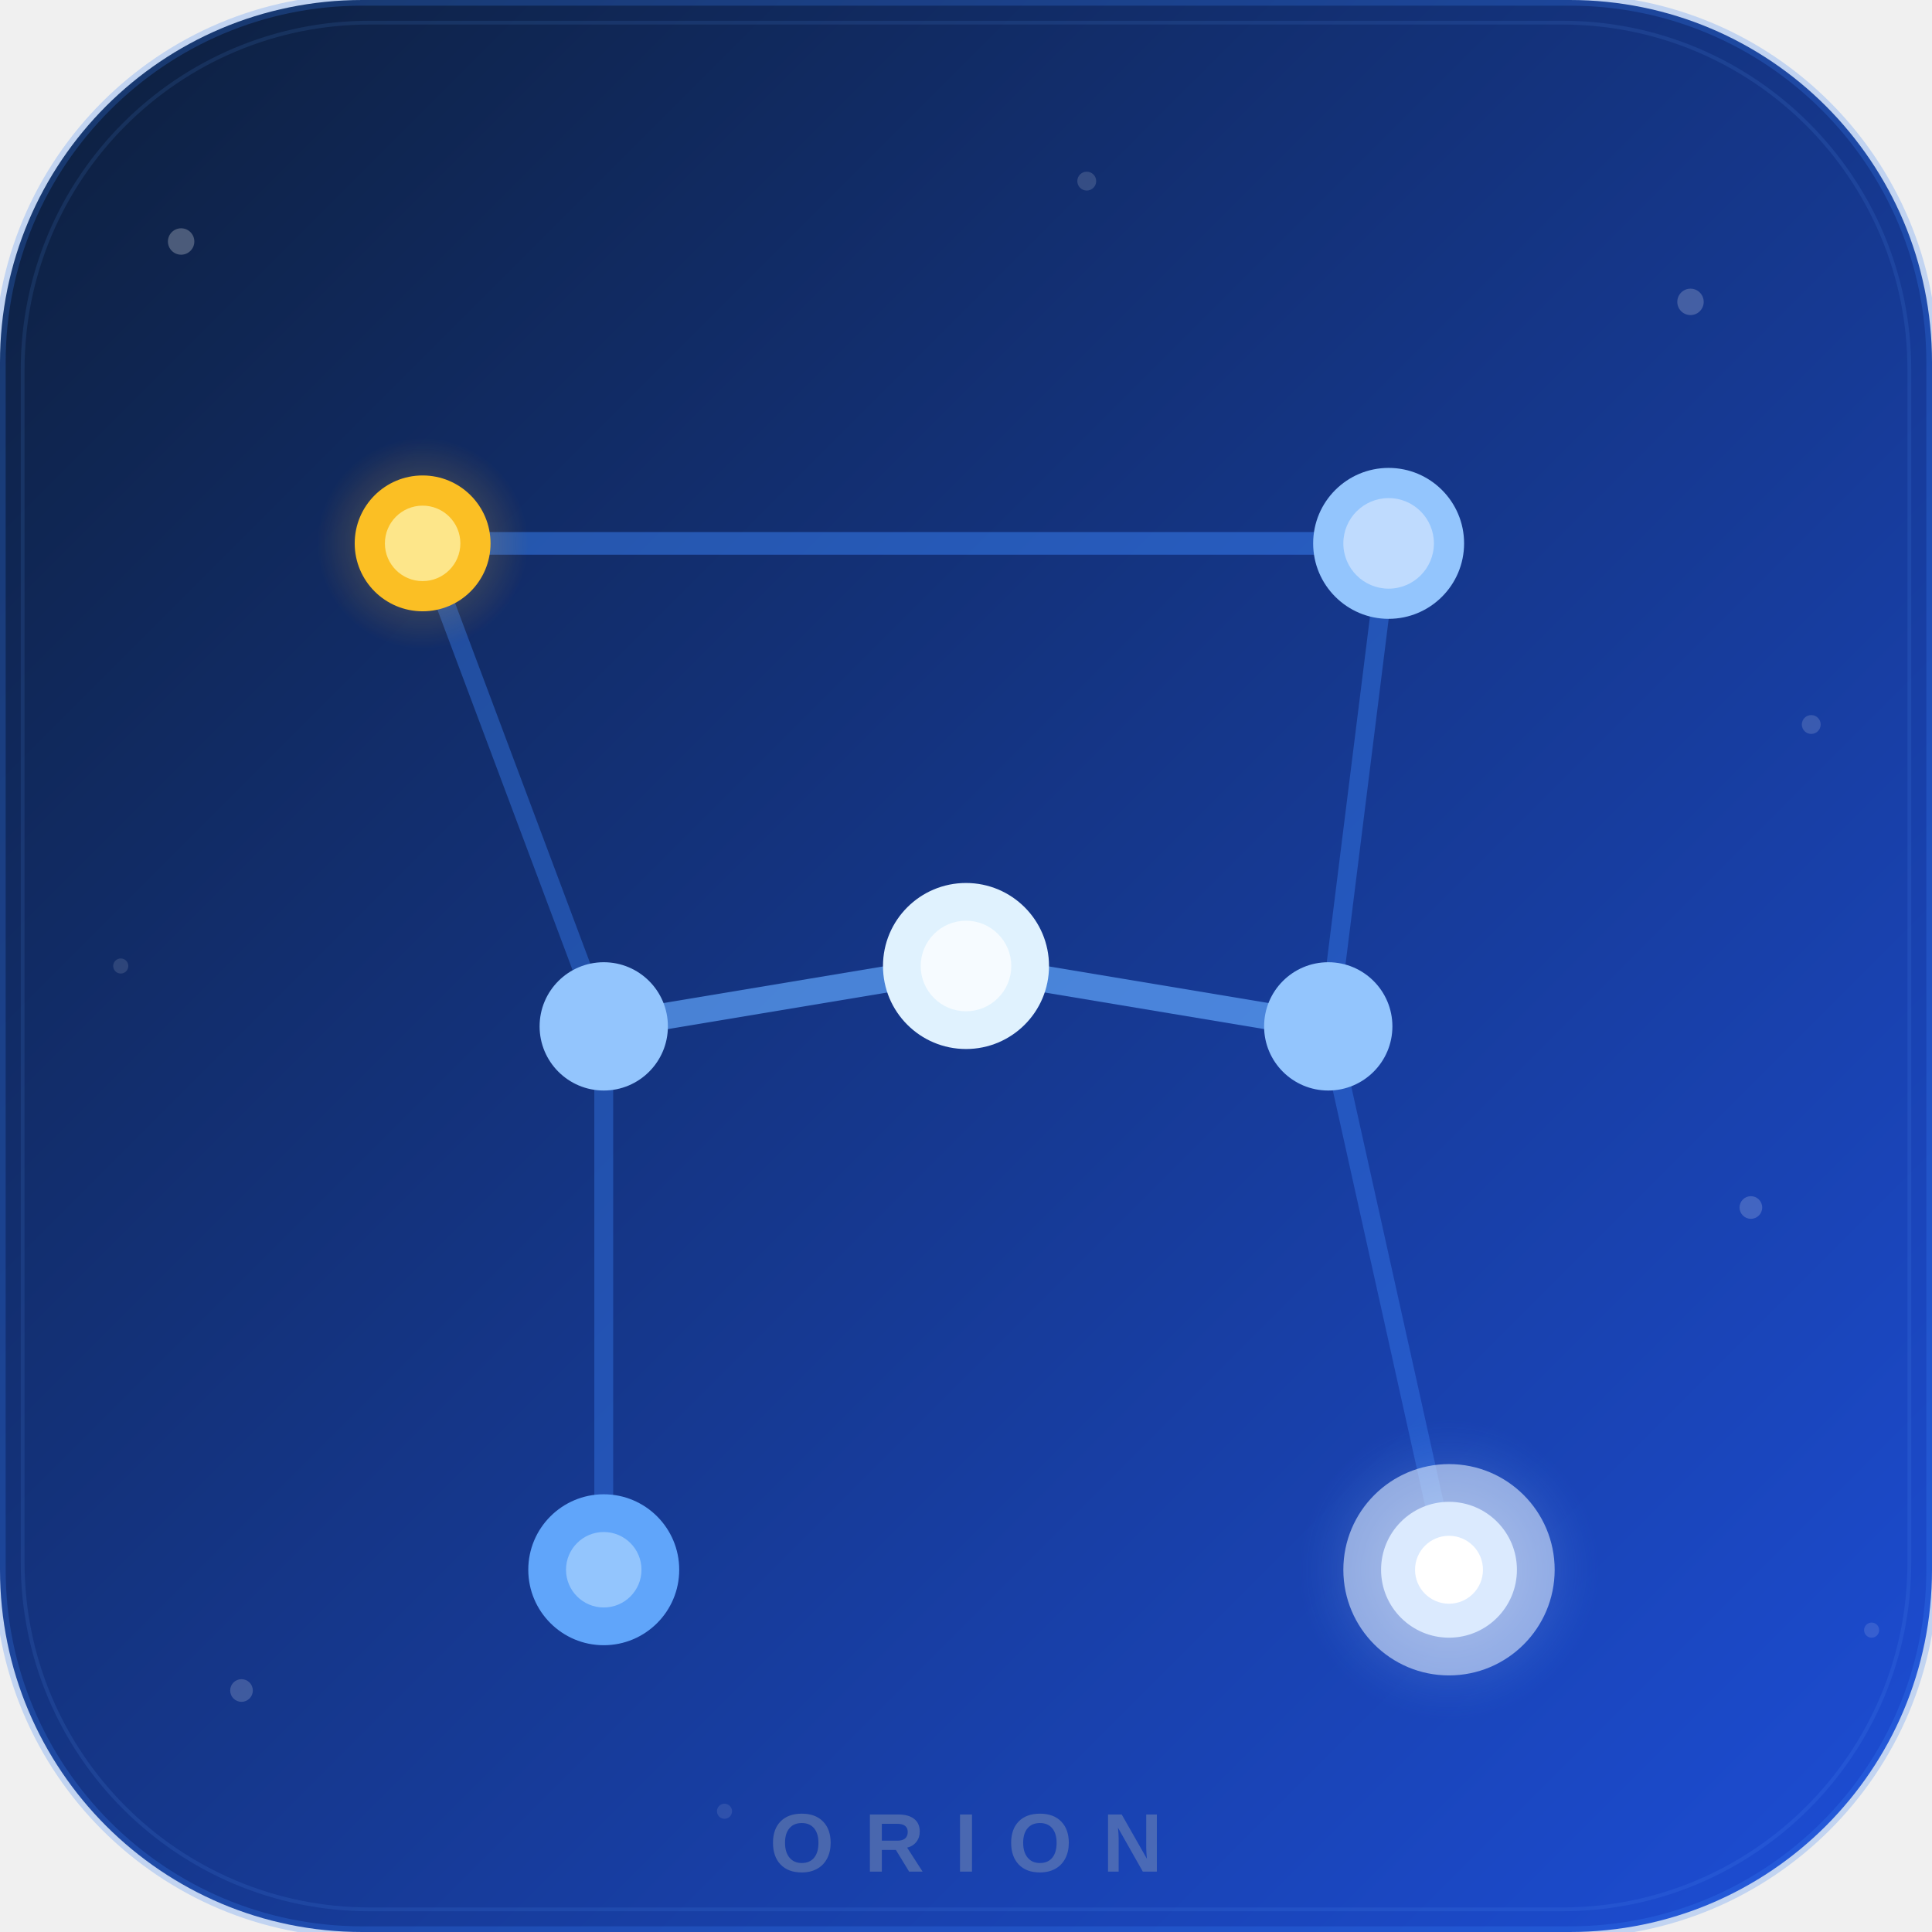
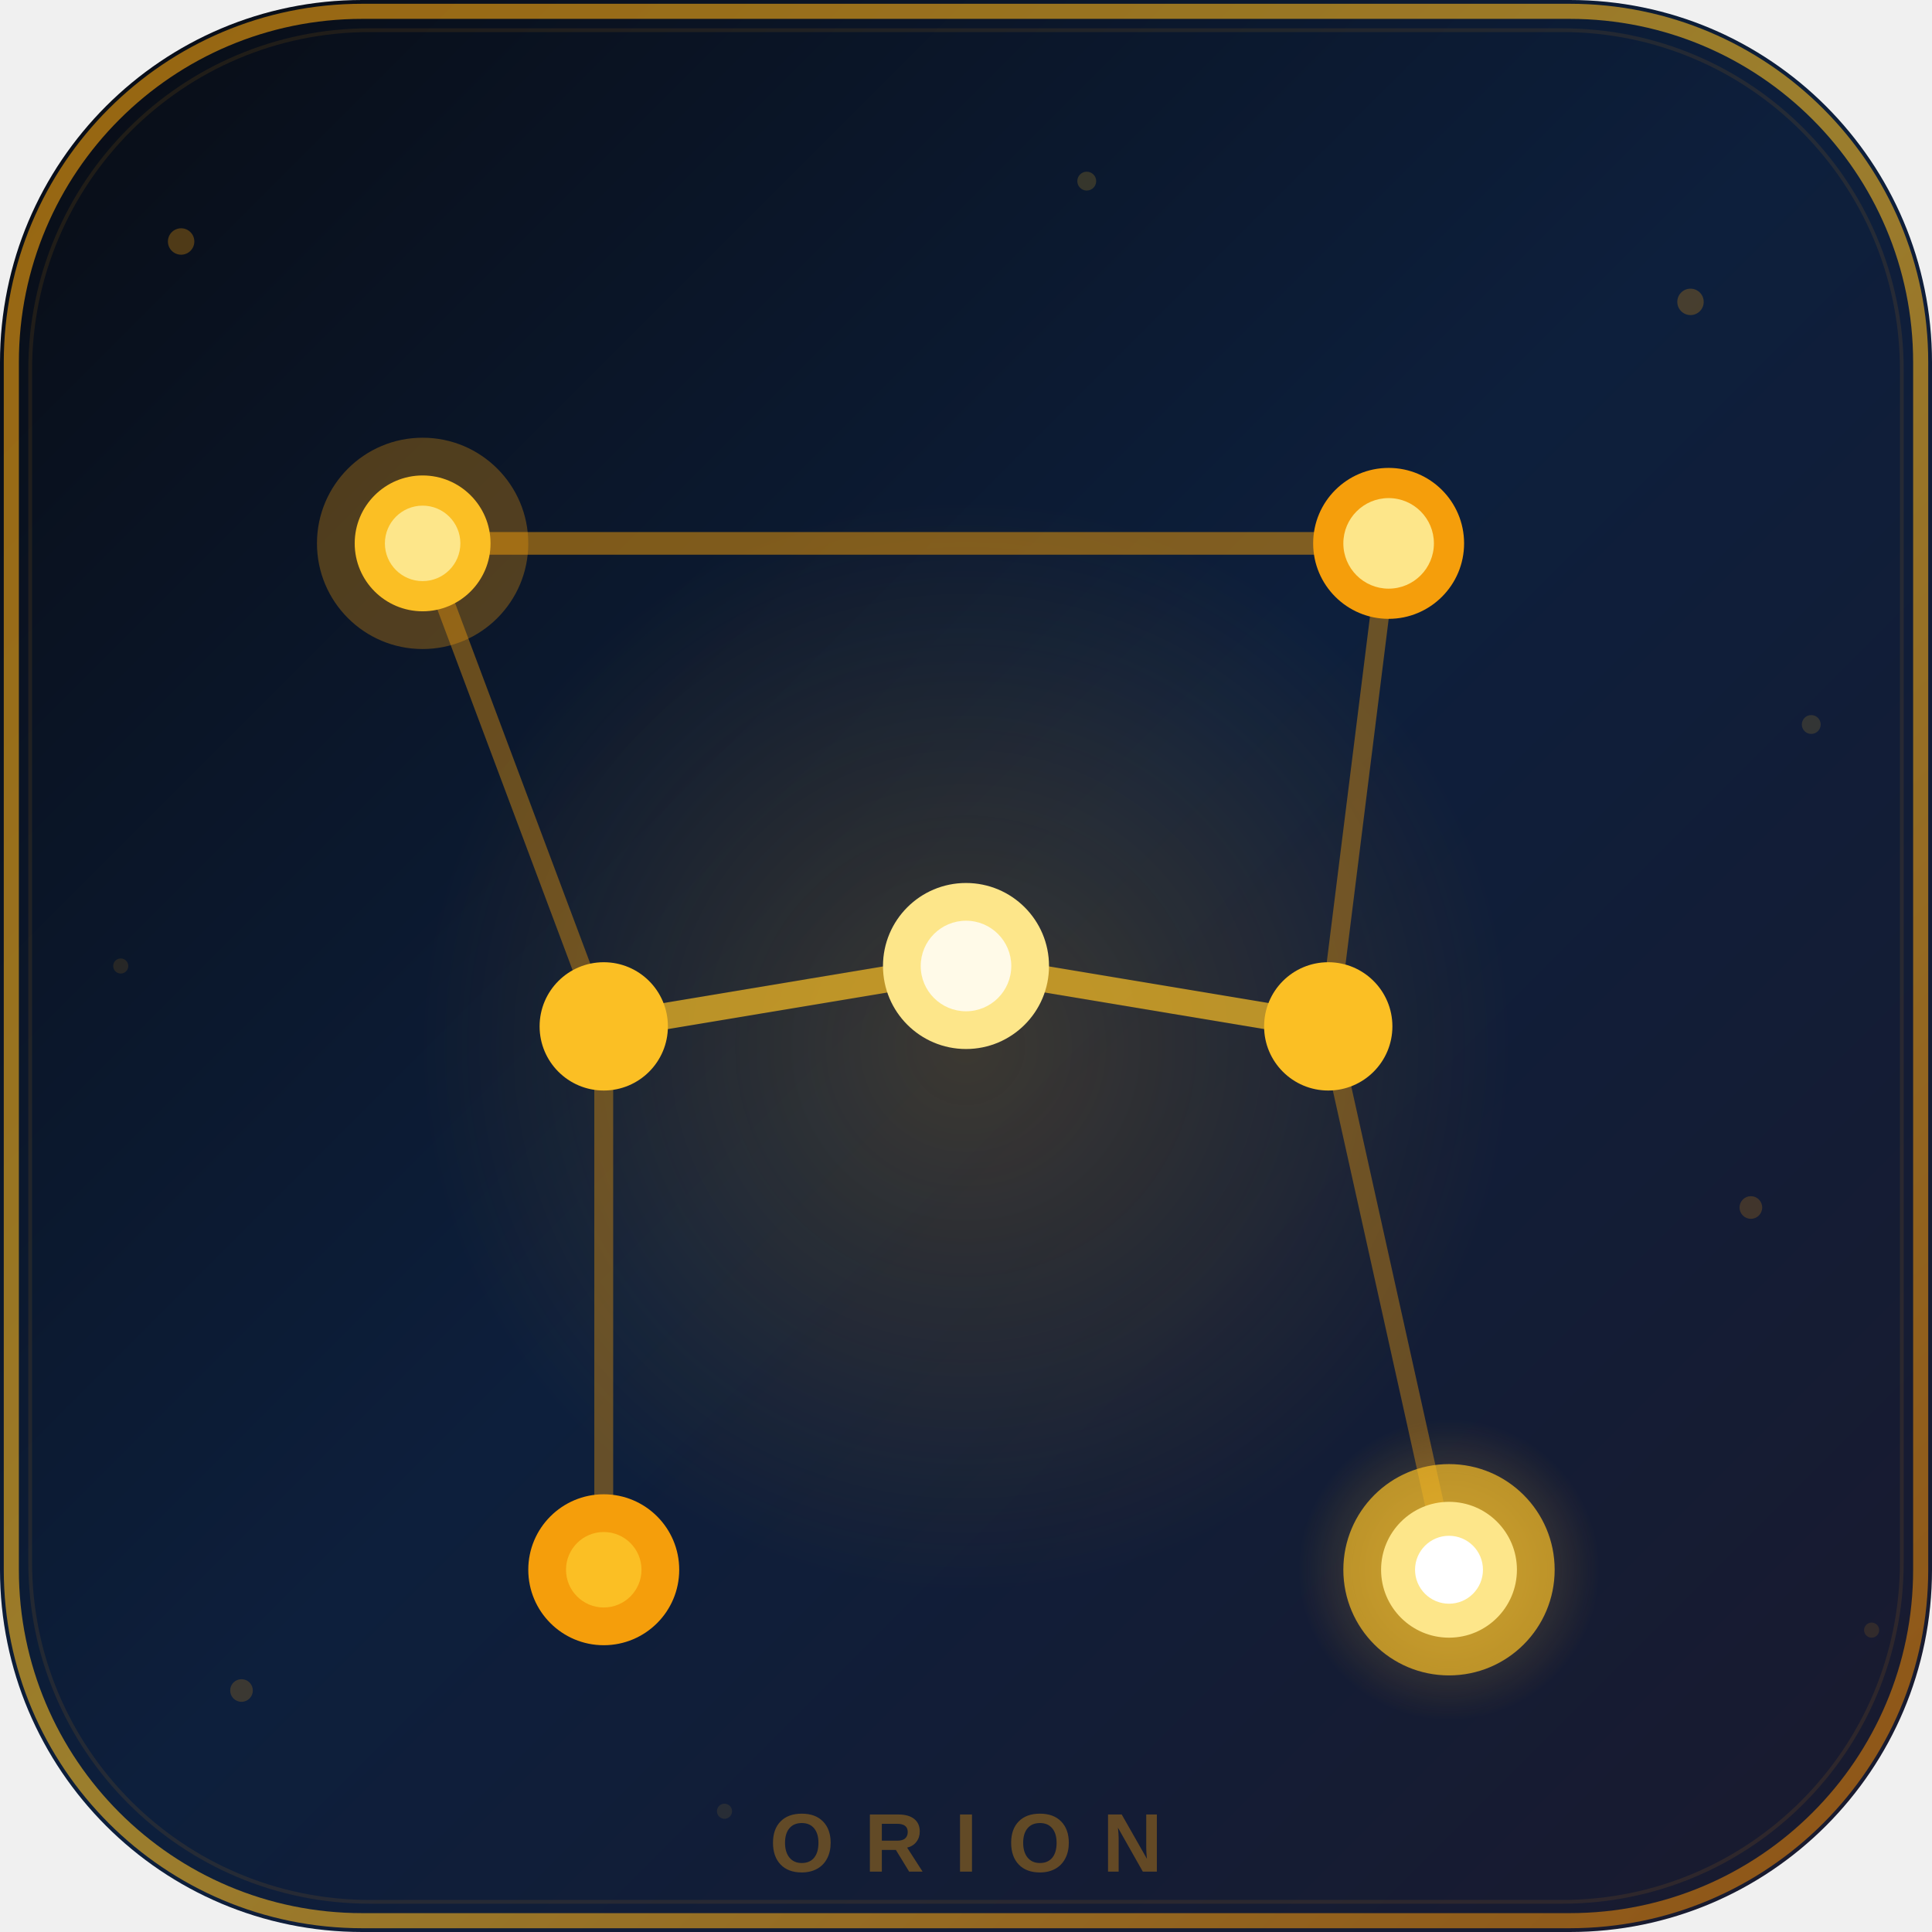
<svg xmlns="http://www.w3.org/2000/svg" viewBox="0 0 512 512" fill="none">
  <defs>
    <linearGradient id="bg" x1="0" y1="0" x2="512" y2="512" gradientUnits="userSpaceOnUse">
-       <stop offset="0%" stop-color="#0d1f3c" />
-       <stop offset="100%" stop-color="#1d4ed8" />
+       <stop offset="0%" stop-color="#080c14" />
+       <stop offset="50%" stop-color="#0d1f3c" />
+       <stop offset="100%" stop-color="#1a1a2e" />
    </linearGradient>
+     <linearGradient id="gold-border" x1="0" y1="0" x2="512" y2="512" gradientUnits="userSpaceOnUse">
+       <stop offset="0%" stop-color="#f59e0b" />
+       <stop offset="50%" stop-color="#fbbf24" />
+       <stop offset="100%" stop-color="#d97706" />
+     </linearGradient>
+     <radialGradient id="glow-center" cx="50%" cy="52%" r="40%">
+       <stop offset="0%" stop-color="#f59e0b" stop-opacity="0.2" />
+       <stop offset="100%" stop-color="#f59e0b" stop-opacity="0" />
+     </radialGradient>
    <radialGradient id="glow-rigel" cx="50%" cy="50%" r="50%">
      <stop offset="0%" stop-color="#ffffff" stop-opacity="1" />
-       <stop offset="40%" stop-color="#dbeafe" stop-opacity="0.7" />
-       <stop offset="100%" stop-color="#3b82f6" stop-opacity="0" />
-     </radialGradient>
-     <radialGradient id="glow-betelgeuse" cx="50%" cy="50%" r="50%">
-       <stop offset="0%" stop-color="#fde68a" stop-opacity="0.9" />
+       <stop offset="30%" stop-color="#fde68a" stop-opacity="0.7" />
      <stop offset="100%" stop-color="#f59e0b" stop-opacity="0" />
    </radialGradient>
  </defs>
  <rect width="512" height="512" rx="96" fill="url(#bg)" />
-   <rect width="512" height="512" rx="96" stroke="rgba(59,130,246,0.25)" stroke-width="3" fill="none" />
-   <rect x="6" y="6" width="500" height="500" rx="92" stroke="rgba(96,165,250,0.12)" stroke-width="1" fill="none" />
-   <line x1="112" y1="144" x2="368" y2="144" stroke="#3b82f6" stroke-width="6" stroke-opacity="0.5" />
-   <line x1="112" y1="144" x2="160" y2="272" stroke="#3b82f6" stroke-width="5" stroke-opacity="0.4" />
-   <line x1="368" y1="144" x2="352" y2="272" stroke="#3b82f6" stroke-width="5" stroke-opacity="0.4" />
-   <line x1="160" y1="272" x2="256" y2="256" stroke="#60a5fa" stroke-width="7" stroke-opacity="0.7" />
-   <line x1="256" y1="256" x2="352" y2="272" stroke="#60a5fa" stroke-width="7" stroke-opacity="0.7" />
-   <line x1="160" y1="272" x2="160" y2="416" stroke="#3b82f6" stroke-width="5" stroke-opacity="0.38" />
-   <line x1="352" y1="272" x2="384" y2="416" stroke="#3b82f6" stroke-width="5" stroke-opacity="0.38" />
-   <circle cx="112" cy="144" r="28" fill="url(#glow-betelgeuse)" fill-opacity="0.4" />
+   <rect x="3" y="3" width="506" height="506" rx="93" stroke="url(#gold-border)" stroke-width="4" fill="none" stroke-opacity="0.6" />
+   <rect x="8" y="8" width="496" height="496" rx="90" stroke="rgba(245,158,11,0.1)" stroke-width="1" fill="none" />
+   <circle cx="256" cy="270" r="180" fill="url(#glow-center)" />
+   <line x1="112" y1="144" x2="368" y2="144" stroke="#f59e0b" stroke-width="6" stroke-opacity="0.5" />
+   <line x1="112" y1="144" x2="160" y2="272" stroke="#f59e0b" stroke-width="5" stroke-opacity="0.4" />
+   <line x1="368" y1="144" x2="352" y2="272" stroke="#f59e0b" stroke-width="5" stroke-opacity="0.4" />
+   <line x1="160" y1="272" x2="256" y2="256" stroke="#fbbf24" stroke-width="7" stroke-opacity="0.7" />
+   <line x1="256" y1="256" x2="352" y2="272" stroke="#fbbf24" stroke-width="7" stroke-opacity="0.7" />
+   <line x1="160" y1="272" x2="160" y2="416" stroke="#f59e0b" stroke-width="5" stroke-opacity="0.38" />
+   <line x1="352" y1="272" x2="384" y2="416" stroke="#f59e0b" stroke-width="5" stroke-opacity="0.38" />
+   <circle cx="112" cy="144" r="28" fill="#f59e0b" fill-opacity="0.3" />
  <circle cx="112" cy="144" r="18" fill="#fbbf24" />
  <circle cx="112" cy="144" r="10" fill="#fde68a" />
-   <circle cx="368" cy="144" r="20" fill="#93c5fd" />
-   <circle cx="368" cy="144" r="12" fill="#bfdbfe" />
-   <circle cx="160" cy="272" r="17" fill="#93c5fd" />
-   <circle cx="256" cy="256" r="22" fill="#e0f2fe" />
-   <circle cx="256" cy="256" r="12" fill="#ffffff" fill-opacity="0.7" />
-   <circle cx="352" cy="272" r="17" fill="#93c5fd" />
-   <circle cx="384" cy="416" r="40" fill="url(#glow-rigel)" fill-opacity="0.3" />
-   <circle cx="384" cy="416" r="28" fill="#dbeafe" fill-opacity="0.6" />
-   <circle cx="384" cy="416" r="18" fill="#dbeafe" />
+   <circle cx="368" cy="144" r="20" fill="#f59e0b" />
+   <circle cx="368" cy="144" r="12" fill="#fde68a" />
+   <circle cx="160" cy="272" r="17" fill="#fbbf24" />
+   <circle cx="256" cy="256" r="22" fill="#fde68a" />
+   <circle cx="256" cy="256" r="12" fill="#ffffff" fill-opacity="0.8" />
+   <circle cx="352" cy="272" r="17" fill="#fbbf24" />
+   <circle cx="384" cy="416" r="40" fill="url(#glow-rigel)" fill-opacity="0.35" />
+   <circle cx="384" cy="416" r="28" fill="#fbbf24" fill-opacity="0.7" />
+   <circle cx="384" cy="416" r="18" fill="#fde68a" />
  <circle cx="384" cy="416" r="9" fill="#ffffff" />
-   <circle cx="160" cy="416" r="20" fill="#60a5fa" />
-   <circle cx="160" cy="416" r="10" fill="#93c5fd" />
-   <circle cx="48" cy="64" r="3.5" fill="white" fill-opacity="0.25" />
-   <circle cx="448" cy="80" r="3.5" fill="white" fill-opacity="0.2" />
-   <circle cx="464" cy="320" r="3" fill="white" fill-opacity="0.18" />
-   <circle cx="64" cy="448" r="3" fill="white" fill-opacity="0.18" />
-   <circle cx="288" cy="48" r="2.5" fill="white" fill-opacity="0.15" />
-   <circle cx="480" cy="192" r="2.5" fill="white" fill-opacity="0.15" />
-   <circle cx="32" cy="256" r="2" fill="white" fill-opacity="0.12" />
-   <circle cx="496" cy="432" r="2" fill="white" fill-opacity="0.12" />
-   <circle cx="192" cy="480" r="2" fill="white" fill-opacity="0.1" />
-   <text x="256" y="496" text-anchor="middle" font-family="'DM Sans', Arial, sans-serif" font-size="22" font-weight="700" letter-spacing="8" fill="rgba(148,163,184,0.4)">ORION</text>
+   <circle cx="160" cy="416" r="20" fill="#f59e0b" />
+   <circle cx="160" cy="416" r="10" fill="#fbbf24" />
+   <circle cx="48" cy="64" r="3.5" fill="#f59e0b" fill-opacity="0.3" />
+   <circle cx="448" cy="80" r="3.5" fill="#f59e0b" fill-opacity="0.25" />
+   <circle cx="464" cy="320" r="3" fill="#f59e0b" fill-opacity="0.2" />
+   <circle cx="64" cy="448" r="3" fill="#f59e0b" fill-opacity="0.2" />
+   <circle cx="288" cy="48" r="2.5" fill="#fbbf24" fill-opacity="0.18" />
+   <circle cx="480" cy="192" r="2.5" fill="#fbbf24" fill-opacity="0.15" />
+   <circle cx="32" cy="256" r="2" fill="#f59e0b" fill-opacity="0.12" />
+   <circle cx="496" cy="432" r="2" fill="#f59e0b" fill-opacity="0.12" />
+   <circle cx="192" cy="480" r="2" fill="#fbbf24" fill-opacity="0.1" />
+   <text x="256" y="496" text-anchor="middle" font-family="'DM Sans', Arial, sans-serif" font-size="22" font-weight="700" letter-spacing="8" fill="rgba(245,158,11,0.35)">ORION</text>
</svg>
